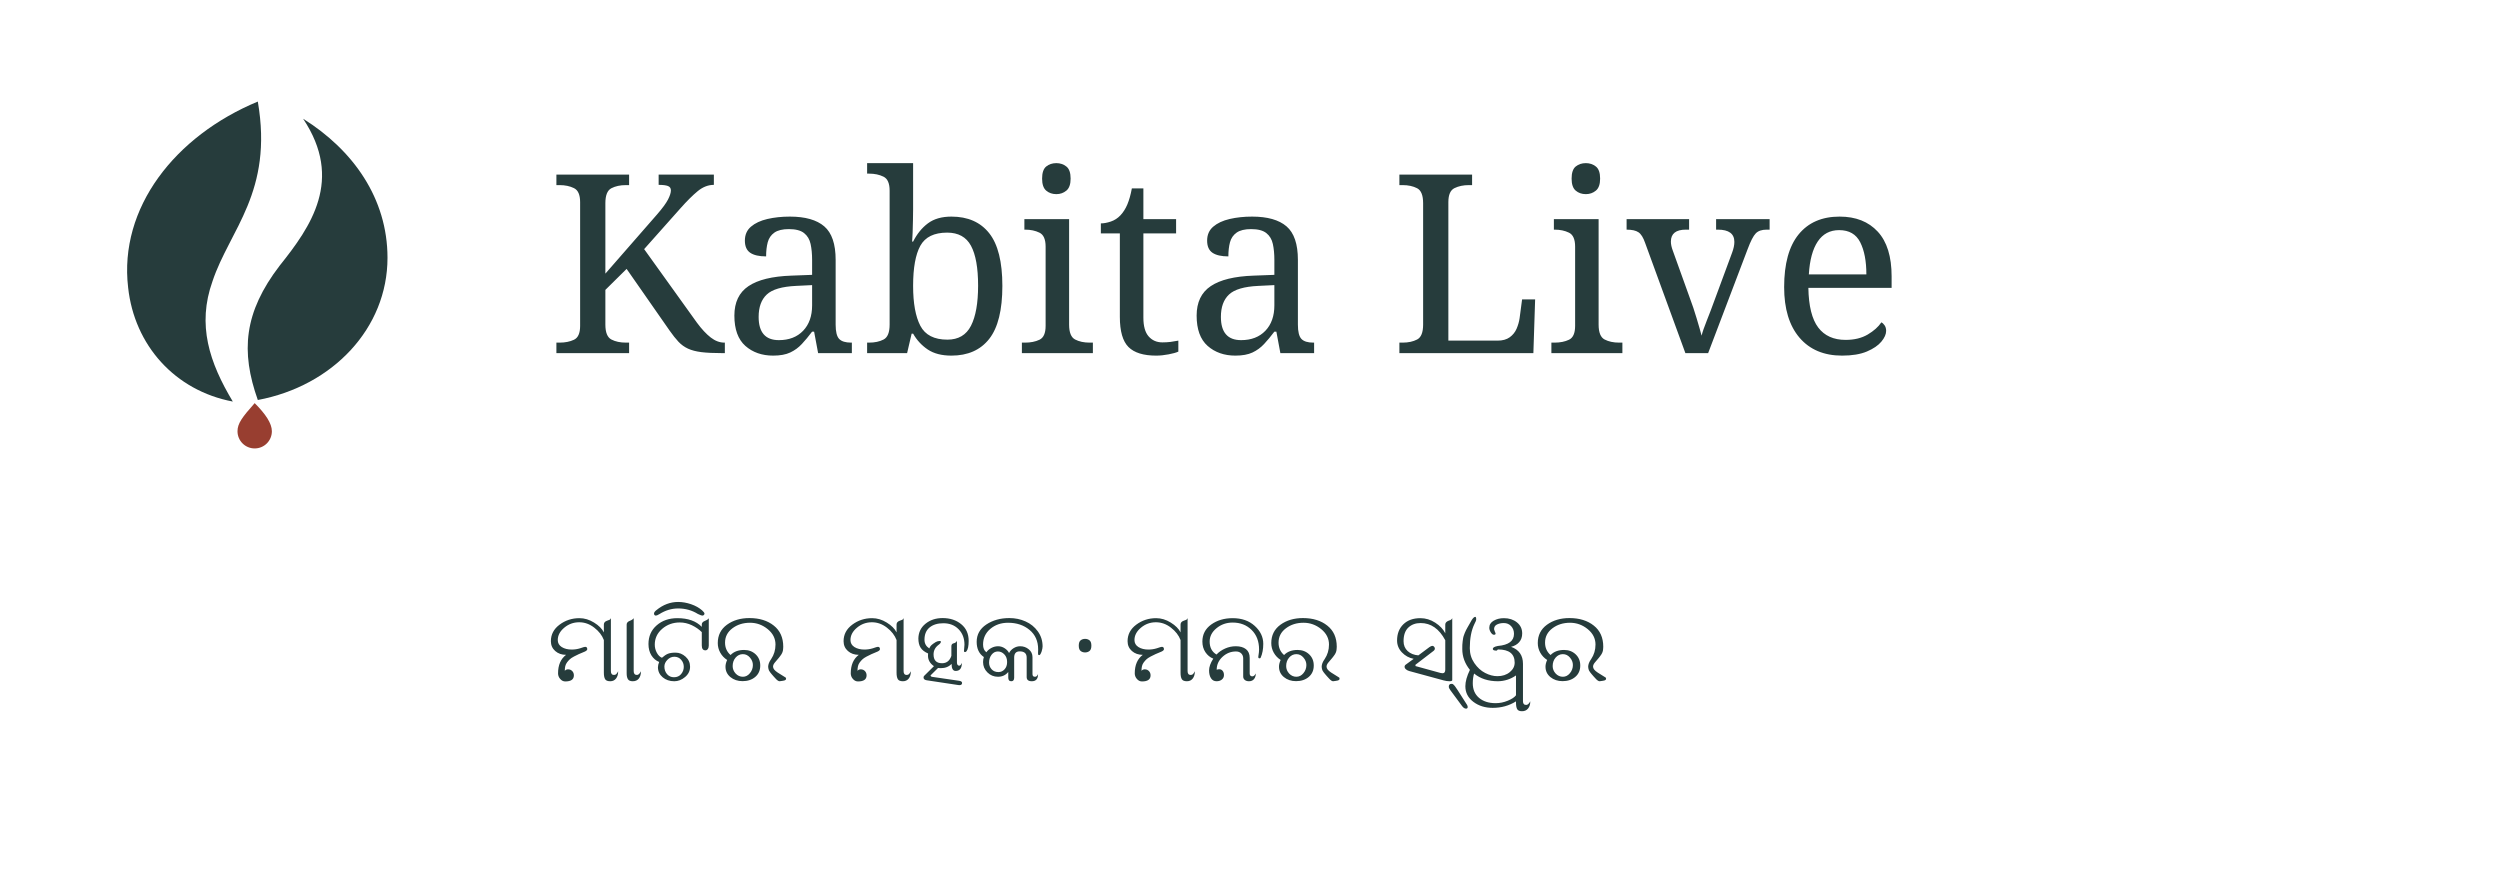
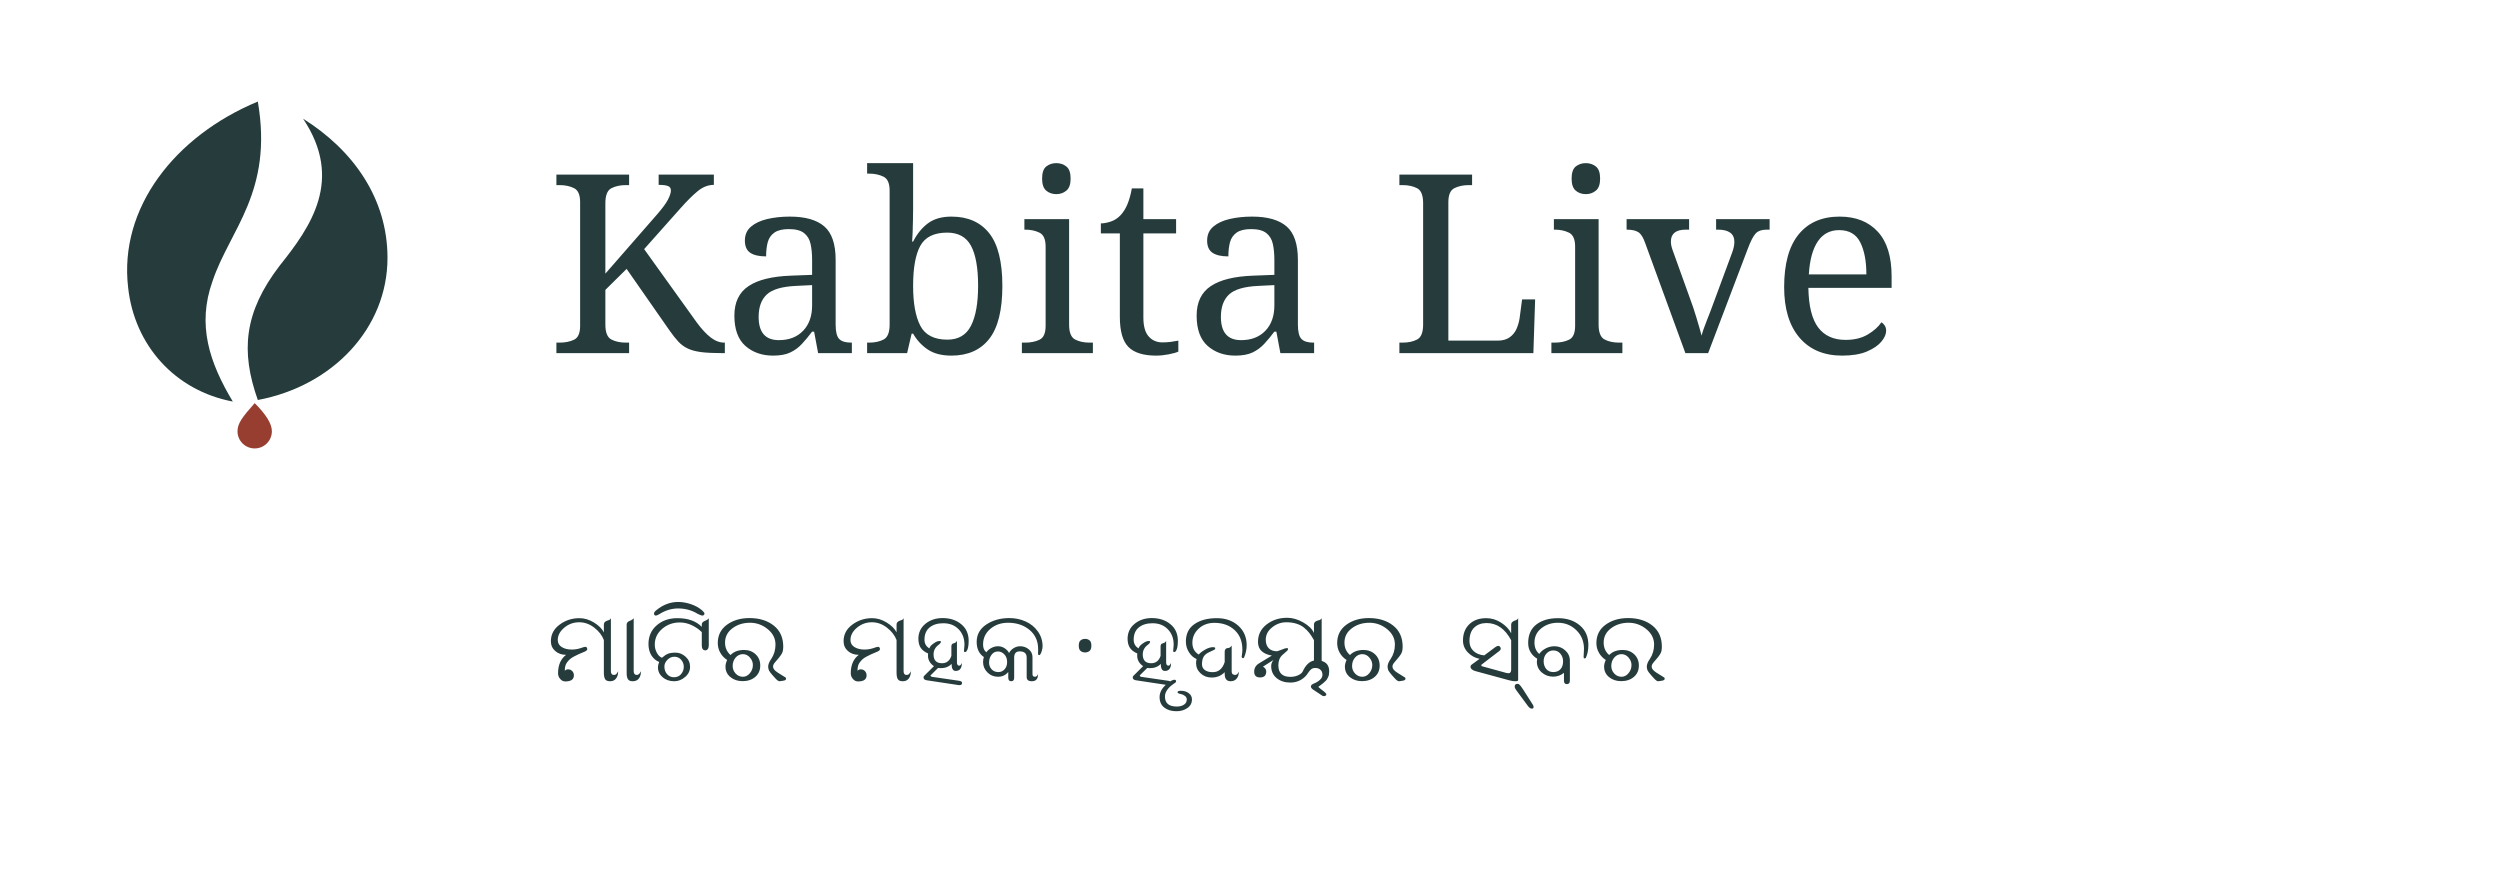
<svg xmlns="http://www.w3.org/2000/svg" width="800" height="280" viewBox="0 0 800 280" role="img" aria-label="Kabita Live">
  <g transform="translate(20 20) scale(.5)">
    <path fill="#263C3C" d="M125 25C72 47 36 93 42 144c4 37 30 66 67 73-15-25-23-49-13-77 11-33 39-57 29-115Z" />
    <path fill="#263C3C" d="M154 36c26 39 5 69-15 94-23 30-25 55-14 86 48-9 83-46 83-91 0-38-22-69-54-89Z" />
    <path fill="#983E30" d="M123 218c-8 9-11 13-11 18a11 11 0 0 0 22 0c0-5-4-11-11-18Z" />
  </g>
  <text x="175" y="113" font-family="Cormorant Garamond, Georgia, serif" font-weight="500" font-size="80" fill="#263C3C">Kabita Live</text>
-   <text x="175" y="218" font-family="Noto Serif Oriya, serif" font-size="32" fill="#263C3C">ମାଟିର ମହକ · ମନର ସ୍ୱର</text>
+   <text x="175" y="218" font-family="Noto Serif Oriya, serif" font-size="32" fill="#263C3C">ମାଟିର ମହକ · ହୃଦୟର ସ୍ବର</text>
</svg>
